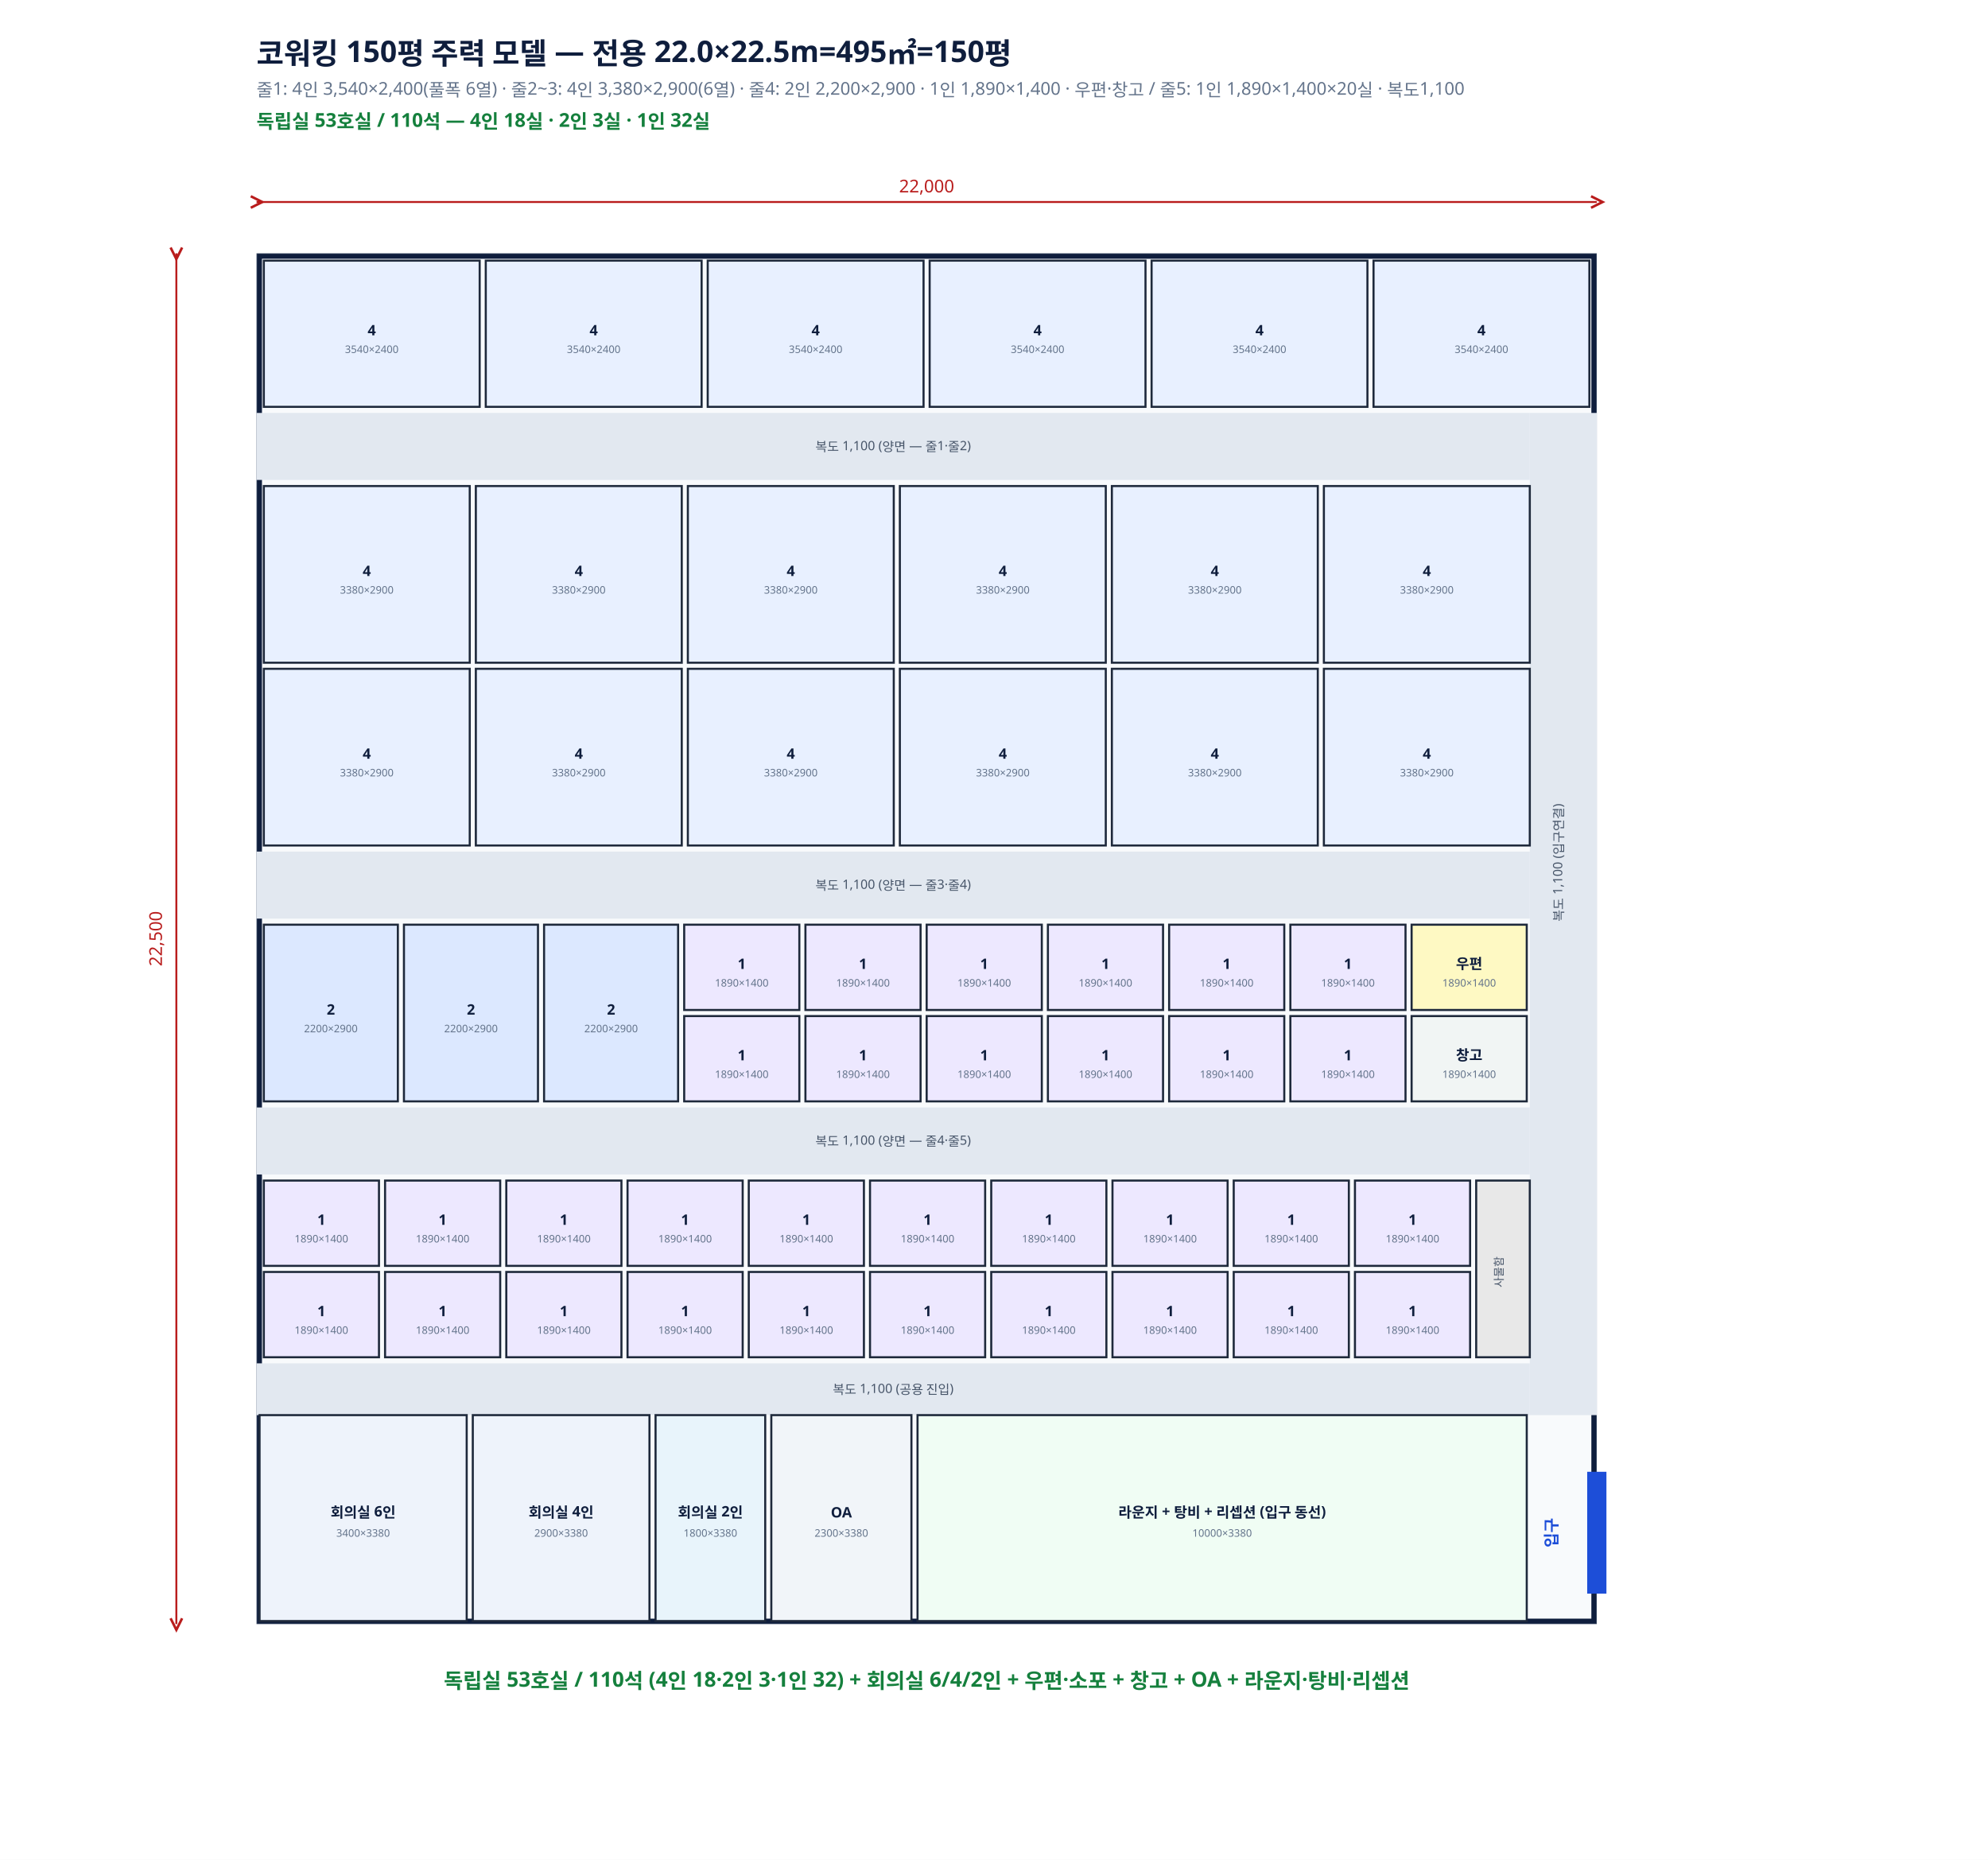
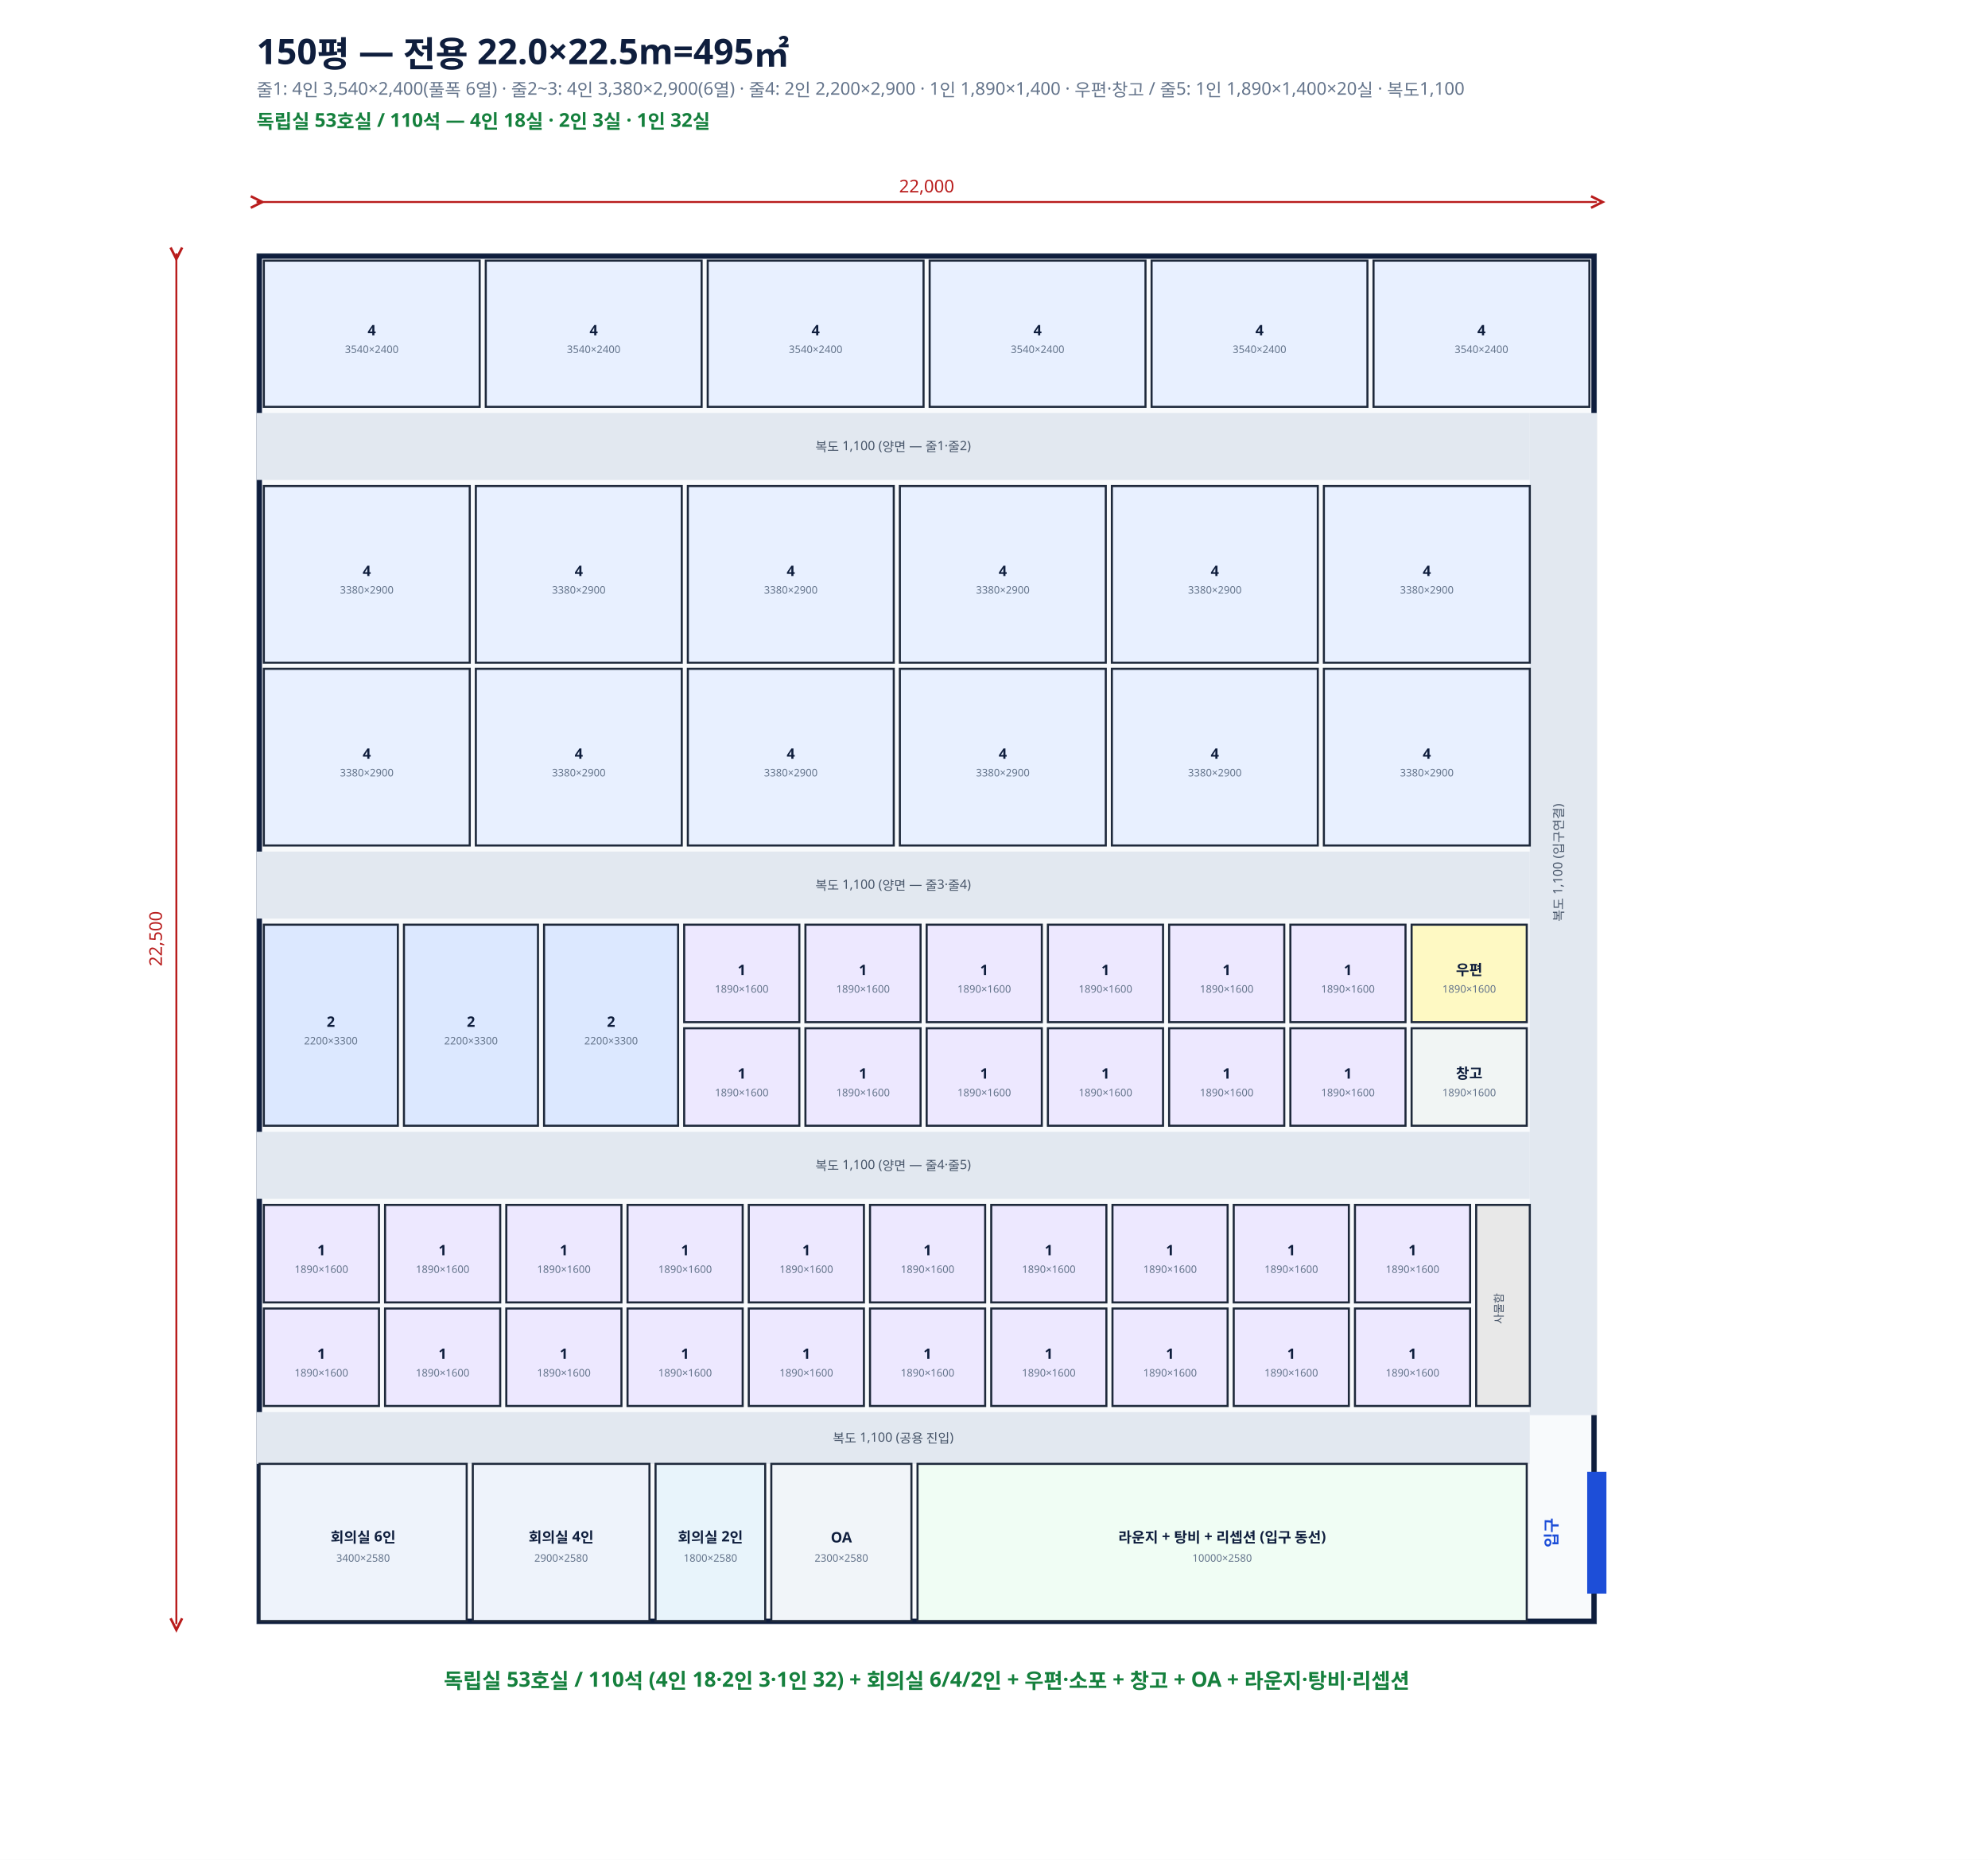
<svg xmlns="http://www.w3.org/2000/svg" width="1240" height="1160" font-family="Malgun Gothic,Pretendard,sans-serif">
  <rect width="1240" height="1160" fill="#fff" />
-   <text x="160" y="40" font-size="18.5" font-weight="800" fill="#0f1e3d">코워킹 150평 주력 모델 — 전용 22.0×22.5m=495㎡=150평</text>
+   <text x="160" y="40" font-size="22" font-weight="800" fill="#0f1e3d">150평 — 전용 22.0×22.5m=495㎡</text>
  <text x="160" y="60" font-size="11" fill="#64748b">줄1: 4인 3,540×2,400(풀폭 6열) · 줄2~3: 4인 3,380×2,900(6열) · 줄4: 2인 2,200×2,900 · 1인 1,890×1,400 · 우편·창고 / 줄5: 1인 1,890×1,400×20실 · 복도1,100</text>
  <rect x="160" y="158" width="836" height="855" fill="#3a4a63" />
  <rect x="161.9" y="159.9" width="832.2" height="851.2" fill="#f8fafc" stroke="#0f1e3d" stroke-width="3" />
  <rect x="954.2" y="257.56" width="41.8" height="625.1" fill="#e2e8f0" />
  <text x="975.1" y="538" font-size="8" fill="#475569" text-anchor="middle" transform="rotate(-90 975.1 538)">복도 1,100 (입구연결)</text>
  <rect x="990" y="918" width="12" height="76" fill="#1d4ed8" />
  <text x="971.3" y="956" font-size="10" font-weight="800" fill="#1d4ed8" text-anchor="middle" transform="rotate(-90 971.3 956)">입구</text>
  <rect x="164.56" y="162.56" width="134.634" height="91.2" fill="#e8f0ff" stroke="#1e293b" stroke-width="1.3" />
  <text x="231.877" y="209.16" font-size="9" font-weight="700" fill="#0f1e3d" text-anchor="middle">4</text>
  <text x="231.877" y="220.16" font-size="6.5" fill="#64748b" text-anchor="middle">3540×2400</text>
  <rect x="302.994" y="162.56" width="134.634" height="91.2" fill="#e8f0ff" stroke="#1e293b" stroke-width="1.3" />
  <text x="370.311" y="209.16" font-size="9" font-weight="700" fill="#0f1e3d" text-anchor="middle">4</text>
  <text x="370.311" y="220.16" font-size="6.5" fill="#64748b" text-anchor="middle">3540×2400</text>
  <rect x="441.428" y="162.56" width="134.634" height="91.2" fill="#e8f0ff" stroke="#1e293b" stroke-width="1.3" />
  <text x="508.745" y="209.16" font-size="9" font-weight="700" fill="#0f1e3d" text-anchor="middle">4</text>
  <text x="508.745" y="220.16" font-size="6.5" fill="#64748b" text-anchor="middle">3540×2400</text>
  <rect x="579.862" y="162.56" width="134.634" height="91.2" fill="#e8f0ff" stroke="#1e293b" stroke-width="1.3" />
  <text x="647.179" y="209.16" font-size="9" font-weight="700" fill="#0f1e3d" text-anchor="middle">4</text>
  <text x="647.179" y="220.16" font-size="6.5" fill="#64748b" text-anchor="middle">3540×2400</text>
  <rect x="718.296" y="162.56" width="134.634" height="91.2" fill="#e8f0ff" stroke="#1e293b" stroke-width="1.3" />
  <text x="785.613" y="209.16" font-size="9" font-weight="700" fill="#0f1e3d" text-anchor="middle">4</text>
  <text x="785.613" y="220.16" font-size="6.5" fill="#64748b" text-anchor="middle">3540×2400</text>
  <rect x="856.73" y="162.56" width="134.634" height="91.2" fill="#e8f0ff" stroke="#1e293b" stroke-width="1.3" />
  <text x="924.047" y="209.16" font-size="9" font-weight="700" fill="#0f1e3d" text-anchor="middle">4</text>
  <text x="924.047" y="220.16" font-size="6.5" fill="#64748b" text-anchor="middle">3540×2400</text>
  <rect x="160" y="257.56" width="794.2" height="41.8" fill="#e2e8f0" />
  <text x="557.1" y="281.46" font-size="8" fill="#475569" text-anchor="middle">복도 1,100  (양면 — 줄1·줄2)</text>
  <rect x="164.56" y="303.16" width="128.44" height="110.2" fill="#e8f0ff" stroke="#1e293b" stroke-width="1.3" />
  <text x="228.78" y="359.26" font-size="9" font-weight="700" fill="#0f1e3d" text-anchor="middle">4</text>
  <text x="228.78" y="370.26" font-size="6.5" fill="#64748b" text-anchor="middle">3380×2900</text>
  <rect x="296.8" y="303.16" width="128.44" height="110.2" fill="#e8f0ff" stroke="#1e293b" stroke-width="1.3" />
  <text x="361.02" y="359.26" font-size="9" font-weight="700" fill="#0f1e3d" text-anchor="middle">4</text>
  <text x="361.02" y="370.26" font-size="6.5" fill="#64748b" text-anchor="middle">3380×2900</text>
  <rect x="429.04" y="303.16" width="128.44" height="110.2" fill="#e8f0ff" stroke="#1e293b" stroke-width="1.3" />
  <text x="493.26" y="359.26" font-size="9" font-weight="700" fill="#0f1e3d" text-anchor="middle">4</text>
  <text x="493.26" y="370.26" font-size="6.5" fill="#64748b" text-anchor="middle">3380×2900</text>
  <rect x="561.28" y="303.16" width="128.44" height="110.2" fill="#e8f0ff" stroke="#1e293b" stroke-width="1.3" />
  <text x="625.5" y="359.26" font-size="9" font-weight="700" fill="#0f1e3d" text-anchor="middle">4</text>
  <text x="625.5" y="370.26" font-size="6.5" fill="#64748b" text-anchor="middle">3380×2900</text>
  <rect x="693.52" y="303.16" width="128.44" height="110.2" fill="#e8f0ff" stroke="#1e293b" stroke-width="1.3" />
  <text x="757.74" y="359.26" font-size="9" font-weight="700" fill="#0f1e3d" text-anchor="middle">4</text>
  <text x="757.74" y="370.26" font-size="6.5" fill="#64748b" text-anchor="middle">3380×2900</text>
  <rect x="825.76" y="303.16" width="128.44" height="110.2" fill="#e8f0ff" stroke="#1e293b" stroke-width="1.3" />
  <text x="889.98" y="359.26" font-size="9" font-weight="700" fill="#0f1e3d" text-anchor="middle">4</text>
  <text x="889.98" y="370.26" font-size="6.5" fill="#64748b" text-anchor="middle">3380×2900</text>
  <rect x="164.56" y="417.16" width="128.44" height="110.2" fill="#e8f0ff" stroke="#1e293b" stroke-width="1.3" />
  <text x="228.78" y="473.26" font-size="9" font-weight="700" fill="#0f1e3d" text-anchor="middle">4</text>
  <text x="228.78" y="484.26" font-size="6.5" fill="#64748b" text-anchor="middle">3380×2900</text>
  <rect x="296.8" y="417.16" width="128.44" height="110.2" fill="#e8f0ff" stroke="#1e293b" stroke-width="1.3" />
  <text x="361.02" y="473.26" font-size="9" font-weight="700" fill="#0f1e3d" text-anchor="middle">4</text>
  <text x="361.02" y="484.26" font-size="6.5" fill="#64748b" text-anchor="middle">3380×2900</text>
  <rect x="429.04" y="417.16" width="128.44" height="110.2" fill="#e8f0ff" stroke="#1e293b" stroke-width="1.3" />
  <text x="493.26" y="473.26" font-size="9" font-weight="700" fill="#0f1e3d" text-anchor="middle">4</text>
  <text x="493.26" y="484.26" font-size="6.5" fill="#64748b" text-anchor="middle">3380×2900</text>
  <rect x="561.28" y="417.16" width="128.44" height="110.2" fill="#e8f0ff" stroke="#1e293b" stroke-width="1.3" />
  <text x="625.5" y="473.26" font-size="9" font-weight="700" fill="#0f1e3d" text-anchor="middle">4</text>
  <text x="625.5" y="484.26" font-size="6.5" fill="#64748b" text-anchor="middle">3380×2900</text>
  <rect x="693.52" y="417.16" width="128.44" height="110.2" fill="#e8f0ff" stroke="#1e293b" stroke-width="1.3" />
  <text x="757.74" y="473.26" font-size="9" font-weight="700" fill="#0f1e3d" text-anchor="middle">4</text>
  <text x="757.74" y="484.26" font-size="6.5" fill="#64748b" text-anchor="middle">3380×2900</text>
  <rect x="825.76" y="417.16" width="128.44" height="110.2" fill="#e8f0ff" stroke="#1e293b" stroke-width="1.3" />
  <text x="889.98" y="473.26" font-size="9" font-weight="700" fill="#0f1e3d" text-anchor="middle">4</text>
  <text x="889.98" y="484.26" font-size="6.5" fill="#64748b" text-anchor="middle">3380×2900</text>
  <rect x="160" y="531.16" width="794.2" height="41.8" fill="#e2e8f0" />
  <text x="557.1" y="555.06" font-size="8" fill="#475569" text-anchor="middle">복도 1,100  (양면 — 줄3·줄4)</text>
-   <rect x="164.56" y="576.76" width="83.6" height="110.2" fill="#dce8ff" stroke="#1e293b" stroke-width="1.3" />
-   <text x="206.36" y="632.86" font-size="9" font-weight="700" fill="#0f1e3d" text-anchor="middle">2</text>
-   <text x="206.36" y="643.86" font-size="6.5" fill="#64748b" text-anchor="middle">2200×2900</text>
-   <rect x="251.96" y="576.76" width="83.6" height="110.2" fill="#dce8ff" stroke="#1e293b" stroke-width="1.3" />
-   <text x="293.76" y="632.86" font-size="9" font-weight="700" fill="#0f1e3d" text-anchor="middle">2</text>
-   <text x="293.76" y="643.86" font-size="6.5" fill="#64748b" text-anchor="middle">2200×2900</text>
-   <rect x="339.36" y="576.76" width="83.6" height="110.2" fill="#dce8ff" stroke="#1e293b" stroke-width="1.3" />
-   <text x="381.16" y="632.86" font-size="9" font-weight="700" fill="#0f1e3d" text-anchor="middle">2</text>
-   <text x="381.16" y="643.86" font-size="6.5" fill="#64748b" text-anchor="middle">2200×2900</text>
-   <rect x="426.76" y="576.76" width="71.82" height="53.2" fill="#ede8ff" stroke="#1e293b" stroke-width="1.3" />
-   <text x="462.67" y="604.36" font-size="9" font-weight="700" fill="#0f1e3d" text-anchor="middle">1</text>
-   <text x="462.67" y="615.36" font-size="6.5" fill="#64748b" text-anchor="middle">1890×1400</text>
-   <rect x="426.76" y="633.76" width="71.82" height="53.2" fill="#ede8ff" stroke="#1e293b" stroke-width="1.3" />
-   <text x="462.67" y="661.36" font-size="9" font-weight="700" fill="#0f1e3d" text-anchor="middle">1</text>
-   <text x="462.67" y="672.36" font-size="6.5" fill="#64748b" text-anchor="middle">1890×1400</text>
-   <rect x="502.38" y="576.76" width="71.82" height="53.2" fill="#ede8ff" stroke="#1e293b" stroke-width="1.3" />
-   <text x="538.29" y="604.36" font-size="9" font-weight="700" fill="#0f1e3d" text-anchor="middle">1</text>
-   <text x="538.29" y="615.36" font-size="6.5" fill="#64748b" text-anchor="middle">1890×1400</text>
-   <rect x="502.38" y="633.76" width="71.82" height="53.2" fill="#ede8ff" stroke="#1e293b" stroke-width="1.3" />
-   <text x="538.29" y="661.36" font-size="9" font-weight="700" fill="#0f1e3d" text-anchor="middle">1</text>
-   <text x="538.29" y="672.36" font-size="6.5" fill="#64748b" text-anchor="middle">1890×1400</text>
-   <rect x="578" y="576.76" width="71.82" height="53.2" fill="#ede8ff" stroke="#1e293b" stroke-width="1.3" />
-   <text x="613.91" y="604.36" font-size="9" font-weight="700" fill="#0f1e3d" text-anchor="middle">1</text>
-   <text x="613.91" y="615.36" font-size="6.5" fill="#64748b" text-anchor="middle">1890×1400</text>
-   <rect x="578" y="633.76" width="71.82" height="53.2" fill="#ede8ff" stroke="#1e293b" stroke-width="1.3" />
-   <text x="613.91" y="661.36" font-size="9" font-weight="700" fill="#0f1e3d" text-anchor="middle">1</text>
-   <text x="613.91" y="672.36" font-size="6.5" fill="#64748b" text-anchor="middle">1890×1400</text>
-   <rect x="653.62" y="576.76" width="71.82" height="53.2" fill="#ede8ff" stroke="#1e293b" stroke-width="1.3" />
-   <text x="689.53" y="604.36" font-size="9" font-weight="700" fill="#0f1e3d" text-anchor="middle">1</text>
-   <text x="689.53" y="615.36" font-size="6.5" fill="#64748b" text-anchor="middle">1890×1400</text>
-   <rect x="653.62" y="633.76" width="71.82" height="53.2" fill="#ede8ff" stroke="#1e293b" stroke-width="1.3" />
-   <text x="689.53" y="661.36" font-size="9" font-weight="700" fill="#0f1e3d" text-anchor="middle">1</text>
-   <text x="689.53" y="672.36" font-size="6.5" fill="#64748b" text-anchor="middle">1890×1400</text>
-   <rect x="729.24" y="576.76" width="71.82" height="53.2" fill="#ede8ff" stroke="#1e293b" stroke-width="1.3" />
-   <text x="765.15" y="604.36" font-size="9" font-weight="700" fill="#0f1e3d" text-anchor="middle">1</text>
-   <text x="765.15" y="615.36" font-size="6.5" fill="#64748b" text-anchor="middle">1890×1400</text>
-   <rect x="729.24" y="633.76" width="71.82" height="53.2" fill="#ede8ff" stroke="#1e293b" stroke-width="1.3" />
-   <text x="765.15" y="661.36" font-size="9" font-weight="700" fill="#0f1e3d" text-anchor="middle">1</text>
-   <text x="765.15" y="672.36" font-size="6.5" fill="#64748b" text-anchor="middle">1890×1400</text>
-   <rect x="804.86" y="576.76" width="71.82" height="53.2" fill="#ede8ff" stroke="#1e293b" stroke-width="1.3" />
-   <text x="840.77" y="604.36" font-size="9" font-weight="700" fill="#0f1e3d" text-anchor="middle">1</text>
-   <text x="840.77" y="615.36" font-size="6.5" fill="#64748b" text-anchor="middle">1890×1400</text>
-   <rect x="804.86" y="633.76" width="71.82" height="53.2" fill="#ede8ff" stroke="#1e293b" stroke-width="1.3" />
-   <text x="840.77" y="661.36" font-size="9" font-weight="700" fill="#0f1e3d" text-anchor="middle">1</text>
-   <text x="840.77" y="672.36" font-size="6.5" fill="#64748b" text-anchor="middle">1890×1400</text>
-   <rect x="880.48" y="576.76" width="71.82" height="53.2" fill="#fef9c3" stroke="#1e293b" stroke-width="1.3" />
-   <text x="916.39" y="604.36" font-size="9" font-weight="700" fill="#0f1e3d" text-anchor="middle">우편</text>
-   <text x="916.39" y="615.36" font-size="6.5" fill="#64748b" text-anchor="middle">1890×1400</text>
-   <rect x="880.48" y="633.76" width="71.82" height="53.2" fill="#f1f5f4" stroke="#1e293b" stroke-width="1.3" />
-   <text x="916.39" y="661.36" font-size="9" font-weight="700" fill="#0f1e3d" text-anchor="middle">창고</text>
-   <text x="916.39" y="672.36" font-size="6.5" fill="#64748b" text-anchor="middle">1890×1400</text>
-   <rect x="160" y="690.76" width="794.2" height="41.8" fill="#e2e8f0" />
-   <text x="557.1" y="714.66" font-size="8" fill="#475569" text-anchor="middle">복도 1,100  (양면 — 줄4·줄5)</text>
-   <rect x="164.56" y="736.36" width="71.82" height="53.2" fill="#ede8ff" stroke="#1e293b" stroke-width="1.3" />
-   <text x="200.47" y="763.96" font-size="9" font-weight="700" fill="#0f1e3d" text-anchor="middle">1</text>
-   <text x="200.47" y="774.96" font-size="6.5" fill="#64748b" text-anchor="middle">1890×1400</text>
-   <rect x="164.56" y="793.36" width="71.82" height="53.2" fill="#ede8ff" stroke="#1e293b" stroke-width="1.3" />
-   <text x="200.47" y="820.96" font-size="9" font-weight="700" fill="#0f1e3d" text-anchor="middle">1</text>
-   <text x="200.47" y="831.96" font-size="6.5" fill="#64748b" text-anchor="middle">1890×1400</text>
-   <rect x="240.18" y="736.36" width="71.82" height="53.2" fill="#ede8ff" stroke="#1e293b" stroke-width="1.3" />
-   <text x="276.09" y="763.96" font-size="9" font-weight="700" fill="#0f1e3d" text-anchor="middle">1</text>
-   <text x="276.09" y="774.96" font-size="6.5" fill="#64748b" text-anchor="middle">1890×1400</text>
-   <rect x="240.18" y="793.36" width="71.82" height="53.2" fill="#ede8ff" stroke="#1e293b" stroke-width="1.3" />
-   <text x="276.09" y="820.96" font-size="9" font-weight="700" fill="#0f1e3d" text-anchor="middle">1</text>
-   <text x="276.09" y="831.96" font-size="6.5" fill="#64748b" text-anchor="middle">1890×1400</text>
-   <rect x="315.8" y="736.36" width="71.82" height="53.2" fill="#ede8ff" stroke="#1e293b" stroke-width="1.3" />
-   <text x="351.71" y="763.96" font-size="9" font-weight="700" fill="#0f1e3d" text-anchor="middle">1</text>
-   <text x="351.71" y="774.96" font-size="6.5" fill="#64748b" text-anchor="middle">1890×1400</text>
-   <rect x="315.8" y="793.36" width="71.82" height="53.2" fill="#ede8ff" stroke="#1e293b" stroke-width="1.3" />
-   <text x="351.71" y="820.96" font-size="9" font-weight="700" fill="#0f1e3d" text-anchor="middle">1</text>
-   <text x="351.71" y="831.96" font-size="6.5" fill="#64748b" text-anchor="middle">1890×1400</text>
-   <rect x="391.42" y="736.36" width="71.82" height="53.2" fill="#ede8ff" stroke="#1e293b" stroke-width="1.3" />
-   <text x="427.33" y="763.96" font-size="9" font-weight="700" fill="#0f1e3d" text-anchor="middle">1</text>
-   <text x="427.33" y="774.96" font-size="6.5" fill="#64748b" text-anchor="middle">1890×1400</text>
-   <rect x="391.42" y="793.36" width="71.82" height="53.2" fill="#ede8ff" stroke="#1e293b" stroke-width="1.3" />
-   <text x="427.33" y="820.96" font-size="9" font-weight="700" fill="#0f1e3d" text-anchor="middle">1</text>
-   <text x="427.33" y="831.96" font-size="6.5" fill="#64748b" text-anchor="middle">1890×1400</text>
-   <rect x="467.04" y="736.36" width="71.82" height="53.2" fill="#ede8ff" stroke="#1e293b" stroke-width="1.3" />
-   <text x="502.95" y="763.96" font-size="9" font-weight="700" fill="#0f1e3d" text-anchor="middle">1</text>
-   <text x="502.95" y="774.96" font-size="6.5" fill="#64748b" text-anchor="middle">1890×1400</text>
-   <rect x="467.04" y="793.36" width="71.82" height="53.2" fill="#ede8ff" stroke="#1e293b" stroke-width="1.3" />
-   <text x="502.95" y="820.96" font-size="9" font-weight="700" fill="#0f1e3d" text-anchor="middle">1</text>
-   <text x="502.95" y="831.96" font-size="6.5" fill="#64748b" text-anchor="middle">1890×1400</text>
-   <rect x="542.66" y="736.36" width="71.82" height="53.2" fill="#ede8ff" stroke="#1e293b" stroke-width="1.3" />
-   <text x="578.57" y="763.96" font-size="9" font-weight="700" fill="#0f1e3d" text-anchor="middle">1</text>
-   <text x="578.57" y="774.96" font-size="6.5" fill="#64748b" text-anchor="middle">1890×1400</text>
-   <rect x="542.66" y="793.36" width="71.82" height="53.2" fill="#ede8ff" stroke="#1e293b" stroke-width="1.3" />
-   <text x="578.57" y="820.96" font-size="9" font-weight="700" fill="#0f1e3d" text-anchor="middle">1</text>
-   <text x="578.57" y="831.96" font-size="6.5" fill="#64748b" text-anchor="middle">1890×1400</text>
-   <rect x="618.28" y="736.36" width="71.82" height="53.2" fill="#ede8ff" stroke="#1e293b" stroke-width="1.3" />
-   <text x="654.19" y="763.96" font-size="9" font-weight="700" fill="#0f1e3d" text-anchor="middle">1</text>
-   <text x="654.19" y="774.96" font-size="6.5" fill="#64748b" text-anchor="middle">1890×1400</text>
-   <rect x="618.28" y="793.36" width="71.82" height="53.2" fill="#ede8ff" stroke="#1e293b" stroke-width="1.3" />
-   <text x="654.19" y="820.96" font-size="9" font-weight="700" fill="#0f1e3d" text-anchor="middle">1</text>
-   <text x="654.19" y="831.96" font-size="6.5" fill="#64748b" text-anchor="middle">1890×1400</text>
-   <rect x="693.9" y="736.36" width="71.82" height="53.2" fill="#ede8ff" stroke="#1e293b" stroke-width="1.3" />
-   <text x="729.81" y="763.96" font-size="9" font-weight="700" fill="#0f1e3d" text-anchor="middle">1</text>
-   <text x="729.81" y="774.96" font-size="6.5" fill="#64748b" text-anchor="middle">1890×1400</text>
-   <rect x="693.9" y="793.36" width="71.82" height="53.2" fill="#ede8ff" stroke="#1e293b" stroke-width="1.3" />
-   <text x="729.81" y="820.96" font-size="9" font-weight="700" fill="#0f1e3d" text-anchor="middle">1</text>
-   <text x="729.81" y="831.96" font-size="6.5" fill="#64748b" text-anchor="middle">1890×1400</text>
-   <rect x="769.52" y="736.36" width="71.82" height="53.2" fill="#ede8ff" stroke="#1e293b" stroke-width="1.3" />
-   <text x="805.43" y="763.96" font-size="9" font-weight="700" fill="#0f1e3d" text-anchor="middle">1</text>
-   <text x="805.43" y="774.96" font-size="6.5" fill="#64748b" text-anchor="middle">1890×1400</text>
-   <rect x="769.52" y="793.36" width="71.82" height="53.2" fill="#ede8ff" stroke="#1e293b" stroke-width="1.3" />
-   <text x="805.43" y="820.96" font-size="9" font-weight="700" fill="#0f1e3d" text-anchor="middle">1</text>
-   <text x="805.43" y="831.96" font-size="6.5" fill="#64748b" text-anchor="middle">1890×1400</text>
-   <rect x="845.14" y="736.36" width="71.82" height="53.2" fill="#ede8ff" stroke="#1e293b" stroke-width="1.3" />
-   <text x="881.05" y="763.96" font-size="9" font-weight="700" fill="#0f1e3d" text-anchor="middle">1</text>
-   <text x="881.05" y="774.96" font-size="6.5" fill="#64748b" text-anchor="middle">1890×1400</text>
-   <rect x="845.14" y="793.36" width="71.82" height="53.2" fill="#ede8ff" stroke="#1e293b" stroke-width="1.3" />
-   <text x="881.05" y="820.96" font-size="9" font-weight="700" fill="#0f1e3d" text-anchor="middle">1</text>
-   <text x="881.05" y="831.96" font-size="6.5" fill="#64748b" text-anchor="middle">1890×1400</text>
-   <rect x="920.76" y="736.36" width="33.44" height="110.2" fill="#e8e8e8" stroke="#1e293b" stroke-width="1.3" />
-   <text x="937.48" y="793.36" font-size="7" fill="#475569" text-anchor="middle" transform="rotate(-90 937.48 793.36)">사물함</text>
-   <rect x="160" y="850.36" width="794.2" height="32.3" fill="#e2e8f0" />
-   <text x="557.1" y="869.51" font-size="8" fill="#475569" text-anchor="middle">복도 1,100 (공용 진입)</text>
-   <rect x="161.9" y="882.66" width="129.2" height="128.44" fill="#eef3fb" stroke="#1e293b" stroke-width="1.3" />
-   <text x="226.5" y="946.5" font-size="9" font-weight="700" fill="#0f1e3d" text-anchor="middle">회의실 6인</text>
-   <text x="226.5" y="958.5" font-size="6.5" fill="#64748b" text-anchor="middle">3400×3380</text>
-   <rect x="294.9" y="882.66" width="110.2" height="128.44" fill="#eef3fb" stroke="#1e293b" stroke-width="1.3" />
-   <text x="350" y="946.5" font-size="9" font-weight="700" fill="#0f1e3d" text-anchor="middle">회의실 4인</text>
-   <text x="350" y="958.5" font-size="6.5" fill="#64748b" text-anchor="middle">2900×3380</text>
-   <rect x="408.9" y="882.66" width="68.4" height="128.44" fill="#e8f4fb" stroke="#1e293b" stroke-width="1.3" />
-   <text x="443.1" y="946.5" font-size="9" font-weight="700" fill="#0f1e3d" text-anchor="middle">회의실 2인</text>
-   <text x="443.1" y="958.5" font-size="6.5" fill="#64748b" text-anchor="middle">1800×3380</text>
-   <rect x="481.1" y="882.66" width="87.4" height="128.44" fill="#f1f5f9" stroke="#1e293b" stroke-width="1.3" />
-   <text x="524.8" y="946.5" font-size="9" font-weight="700" fill="#0f1e3d" text-anchor="middle">OA</text>
-   <text x="524.8" y="958.5" font-size="6.5" fill="#64748b" text-anchor="middle">2300×3380</text>
-   <rect x="572.3" y="882.66" width="380" height="128.44" fill="#f0fdf4" stroke="#1e293b" stroke-width="1.3" />
-   <text x="762.3" y="946.5" font-size="9" font-weight="700" fill="#0f1e3d" text-anchor="middle">라운지 + 탕비 + 리셉션 (입구 동선)</text>
-   <text x="762.3" y="958.5" font-size="6.5" fill="#64748b" text-anchor="middle">10000×3380</text>
+   <rect x="164.56" y="576.76" width="83.6" height="125.4" fill="#dce8ff" stroke="#1e293b" stroke-width="1.3" />
+   <text x="206.36" y="640.46" font-size="9" font-weight="700" fill="#0f1e3d" text-anchor="middle">2</text>
+   <text x="206.36" y="651.46" font-size="6.5" fill="#64748b" text-anchor="middle">2200×3300</text>
+   <rect x="251.96" y="576.76" width="83.6" height="125.4" fill="#dce8ff" stroke="#1e293b" stroke-width="1.3" />
+   <text x="293.76" y="640.46" font-size="9" font-weight="700" fill="#0f1e3d" text-anchor="middle">2</text>
+   <text x="293.76" y="651.46" font-size="6.5" fill="#64748b" text-anchor="middle">2200×3300</text>
+   <rect x="339.36" y="576.76" width="83.6" height="125.4" fill="#dce8ff" stroke="#1e293b" stroke-width="1.3" />
+   <text x="381.16" y="640.46" font-size="9" font-weight="700" fill="#0f1e3d" text-anchor="middle">2</text>
+   <text x="381.16" y="651.46" font-size="6.5" fill="#64748b" text-anchor="middle">2200×3300</text>
+   <rect x="426.76" y="576.76" width="71.82" height="60.8" fill="#ede8ff" stroke="#1e293b" stroke-width="1.3" />
+   <text x="462.67" y="608.16" font-size="9" font-weight="700" fill="#0f1e3d" text-anchor="middle">1</text>
+   <text x="462.67" y="619.16" font-size="6.5" fill="#64748b" text-anchor="middle">1890×1600</text>
+   <rect x="426.76" y="641.36" width="71.82" height="60.8" fill="#ede8ff" stroke="#1e293b" stroke-width="1.3" />
+   <text x="462.67" y="672.76" font-size="9" font-weight="700" fill="#0f1e3d" text-anchor="middle">1</text>
+   <text x="462.67" y="683.76" font-size="6.5" fill="#64748b" text-anchor="middle">1890×1600</text>
+   <rect x="502.38" y="576.76" width="71.82" height="60.8" fill="#ede8ff" stroke="#1e293b" stroke-width="1.3" />
+   <text x="538.29" y="608.16" font-size="9" font-weight="700" fill="#0f1e3d" text-anchor="middle">1</text>
+   <text x="538.29" y="619.16" font-size="6.5" fill="#64748b" text-anchor="middle">1890×1600</text>
+   <rect x="502.38" y="641.36" width="71.82" height="60.8" fill="#ede8ff" stroke="#1e293b" stroke-width="1.3" />
+   <text x="538.29" y="672.76" font-size="9" font-weight="700" fill="#0f1e3d" text-anchor="middle">1</text>
+   <text x="538.29" y="683.76" font-size="6.5" fill="#64748b" text-anchor="middle">1890×1600</text>
+   <rect x="578" y="576.76" width="71.82" height="60.8" fill="#ede8ff" stroke="#1e293b" stroke-width="1.3" />
+   <text x="613.91" y="608.16" font-size="9" font-weight="700" fill="#0f1e3d" text-anchor="middle">1</text>
+   <text x="613.91" y="619.16" font-size="6.5" fill="#64748b" text-anchor="middle">1890×1600</text>
+   <rect x="578" y="641.36" width="71.82" height="60.8" fill="#ede8ff" stroke="#1e293b" stroke-width="1.3" />
+   <text x="613.91" y="672.76" font-size="9" font-weight="700" fill="#0f1e3d" text-anchor="middle">1</text>
+   <text x="613.91" y="683.76" font-size="6.5" fill="#64748b" text-anchor="middle">1890×1600</text>
+   <rect x="653.62" y="576.76" width="71.82" height="60.8" fill="#ede8ff" stroke="#1e293b" stroke-width="1.3" />
+   <text x="689.53" y="608.16" font-size="9" font-weight="700" fill="#0f1e3d" text-anchor="middle">1</text>
+   <text x="689.53" y="619.16" font-size="6.5" fill="#64748b" text-anchor="middle">1890×1600</text>
+   <rect x="653.62" y="641.36" width="71.82" height="60.8" fill="#ede8ff" stroke="#1e293b" stroke-width="1.3" />
+   <text x="689.53" y="672.76" font-size="9" font-weight="700" fill="#0f1e3d" text-anchor="middle">1</text>
+   <text x="689.53" y="683.76" font-size="6.5" fill="#64748b" text-anchor="middle">1890×1600</text>
+   <rect x="729.24" y="576.76" width="71.82" height="60.8" fill="#ede8ff" stroke="#1e293b" stroke-width="1.3" />
+   <text x="765.15" y="608.16" font-size="9" font-weight="700" fill="#0f1e3d" text-anchor="middle">1</text>
+   <text x="765.15" y="619.16" font-size="6.5" fill="#64748b" text-anchor="middle">1890×1600</text>
+   <rect x="729.24" y="641.36" width="71.82" height="60.8" fill="#ede8ff" stroke="#1e293b" stroke-width="1.3" />
+   <text x="765.15" y="672.76" font-size="9" font-weight="700" fill="#0f1e3d" text-anchor="middle">1</text>
+   <text x="765.15" y="683.76" font-size="6.5" fill="#64748b" text-anchor="middle">1890×1600</text>
+   <rect x="804.86" y="576.76" width="71.82" height="60.8" fill="#ede8ff" stroke="#1e293b" stroke-width="1.3" />
+   <text x="840.77" y="608.16" font-size="9" font-weight="700" fill="#0f1e3d" text-anchor="middle">1</text>
+   <text x="840.77" y="619.16" font-size="6.5" fill="#64748b" text-anchor="middle">1890×1600</text>
+   <rect x="804.86" y="641.36" width="71.82" height="60.8" fill="#ede8ff" stroke="#1e293b" stroke-width="1.3" />
+   <text x="840.77" y="672.76" font-size="9" font-weight="700" fill="#0f1e3d" text-anchor="middle">1</text>
+   <text x="840.77" y="683.76" font-size="6.5" fill="#64748b" text-anchor="middle">1890×1600</text>
+   <rect x="880.48" y="576.76" width="71.82" height="60.8" fill="#fef9c3" stroke="#1e293b" stroke-width="1.3" />
+   <text x="916.39" y="608.16" font-size="9" font-weight="700" fill="#0f1e3d" text-anchor="middle">우편</text>
+   <text x="916.39" y="619.16" font-size="6.5" fill="#64748b" text-anchor="middle">1890×1600</text>
+   <rect x="880.48" y="641.36" width="71.82" height="60.8" fill="#f1f5f4" stroke="#1e293b" stroke-width="1.3" />
+   <text x="916.39" y="672.76" font-size="9" font-weight="700" fill="#0f1e3d" text-anchor="middle">창고</text>
+   <text x="916.39" y="683.76" font-size="6.5" fill="#64748b" text-anchor="middle">1890×1600</text>
+   <rect x="160" y="705.96" width="794.2" height="41.8" fill="#e2e8f0" />
+   <text x="557.1" y="729.86" font-size="8" fill="#475569" text-anchor="middle">복도 1,100  (양면 — 줄4·줄5)</text>
+   <rect x="164.56" y="751.56" width="71.82" height="60.8" fill="#ede8ff" stroke="#1e293b" stroke-width="1.3" />
+   <text x="200.47" y="782.96" font-size="9" font-weight="700" fill="#0f1e3d" text-anchor="middle">1</text>
+   <text x="200.47" y="793.96" font-size="6.5" fill="#64748b" text-anchor="middle">1890×1600</text>
+   <rect x="164.56" y="816.16" width="71.82" height="60.8" fill="#ede8ff" stroke="#1e293b" stroke-width="1.3" />
+   <text x="200.47" y="847.56" font-size="9" font-weight="700" fill="#0f1e3d" text-anchor="middle">1</text>
+   <text x="200.47" y="858.56" font-size="6.5" fill="#64748b" text-anchor="middle">1890×1600</text>
+   <rect x="240.18" y="751.56" width="71.82" height="60.8" fill="#ede8ff" stroke="#1e293b" stroke-width="1.3" />
+   <text x="276.09" y="782.96" font-size="9" font-weight="700" fill="#0f1e3d" text-anchor="middle">1</text>
+   <text x="276.09" y="793.96" font-size="6.5" fill="#64748b" text-anchor="middle">1890×1600</text>
+   <rect x="240.18" y="816.16" width="71.82" height="60.8" fill="#ede8ff" stroke="#1e293b" stroke-width="1.3" />
+   <text x="276.09" y="847.56" font-size="9" font-weight="700" fill="#0f1e3d" text-anchor="middle">1</text>
+   <text x="276.09" y="858.56" font-size="6.5" fill="#64748b" text-anchor="middle">1890×1600</text>
+   <rect x="315.8" y="751.56" width="71.82" height="60.8" fill="#ede8ff" stroke="#1e293b" stroke-width="1.3" />
+   <text x="351.71" y="782.96" font-size="9" font-weight="700" fill="#0f1e3d" text-anchor="middle">1</text>
+   <text x="351.71" y="793.96" font-size="6.5" fill="#64748b" text-anchor="middle">1890×1600</text>
+   <rect x="315.8" y="816.16" width="71.82" height="60.8" fill="#ede8ff" stroke="#1e293b" stroke-width="1.3" />
+   <text x="351.71" y="847.56" font-size="9" font-weight="700" fill="#0f1e3d" text-anchor="middle">1</text>
+   <text x="351.71" y="858.56" font-size="6.5" fill="#64748b" text-anchor="middle">1890×1600</text>
+   <rect x="391.42" y="751.56" width="71.82" height="60.8" fill="#ede8ff" stroke="#1e293b" stroke-width="1.3" />
+   <text x="427.33" y="782.96" font-size="9" font-weight="700" fill="#0f1e3d" text-anchor="middle">1</text>
+   <text x="427.33" y="793.96" font-size="6.5" fill="#64748b" text-anchor="middle">1890×1600</text>
+   <rect x="391.42" y="816.16" width="71.82" height="60.8" fill="#ede8ff" stroke="#1e293b" stroke-width="1.3" />
+   <text x="427.33" y="847.56" font-size="9" font-weight="700" fill="#0f1e3d" text-anchor="middle">1</text>
+   <text x="427.33" y="858.56" font-size="6.5" fill="#64748b" text-anchor="middle">1890×1600</text>
+   <rect x="467.04" y="751.56" width="71.82" height="60.8" fill="#ede8ff" stroke="#1e293b" stroke-width="1.3" />
+   <text x="502.95" y="782.96" font-size="9" font-weight="700" fill="#0f1e3d" text-anchor="middle">1</text>
+   <text x="502.95" y="793.96" font-size="6.5" fill="#64748b" text-anchor="middle">1890×1600</text>
+   <rect x="467.04" y="816.16" width="71.82" height="60.8" fill="#ede8ff" stroke="#1e293b" stroke-width="1.3" />
+   <text x="502.95" y="847.56" font-size="9" font-weight="700" fill="#0f1e3d" text-anchor="middle">1</text>
+   <text x="502.95" y="858.56" font-size="6.5" fill="#64748b" text-anchor="middle">1890×1600</text>
+   <rect x="542.66" y="751.56" width="71.82" height="60.8" fill="#ede8ff" stroke="#1e293b" stroke-width="1.3" />
+   <text x="578.57" y="782.96" font-size="9" font-weight="700" fill="#0f1e3d" text-anchor="middle">1</text>
+   <text x="578.57" y="793.96" font-size="6.5" fill="#64748b" text-anchor="middle">1890×1600</text>
+   <rect x="542.66" y="816.16" width="71.82" height="60.8" fill="#ede8ff" stroke="#1e293b" stroke-width="1.3" />
+   <text x="578.57" y="847.56" font-size="9" font-weight="700" fill="#0f1e3d" text-anchor="middle">1</text>
+   <text x="578.57" y="858.56" font-size="6.5" fill="#64748b" text-anchor="middle">1890×1600</text>
+   <rect x="618.28" y="751.56" width="71.82" height="60.8" fill="#ede8ff" stroke="#1e293b" stroke-width="1.3" />
+   <text x="654.19" y="782.96" font-size="9" font-weight="700" fill="#0f1e3d" text-anchor="middle">1</text>
+   <text x="654.19" y="793.96" font-size="6.5" fill="#64748b" text-anchor="middle">1890×1600</text>
+   <rect x="618.28" y="816.16" width="71.82" height="60.8" fill="#ede8ff" stroke="#1e293b" stroke-width="1.3" />
+   <text x="654.19" y="847.56" font-size="9" font-weight="700" fill="#0f1e3d" text-anchor="middle">1</text>
+   <text x="654.19" y="858.56" font-size="6.5" fill="#64748b" text-anchor="middle">1890×1600</text>
+   <rect x="693.9" y="751.56" width="71.82" height="60.8" fill="#ede8ff" stroke="#1e293b" stroke-width="1.3" />
+   <text x="729.81" y="782.96" font-size="9" font-weight="700" fill="#0f1e3d" text-anchor="middle">1</text>
+   <text x="729.81" y="793.96" font-size="6.5" fill="#64748b" text-anchor="middle">1890×1600</text>
+   <rect x="693.9" y="816.16" width="71.82" height="60.8" fill="#ede8ff" stroke="#1e293b" stroke-width="1.3" />
+   <text x="729.81" y="847.56" font-size="9" font-weight="700" fill="#0f1e3d" text-anchor="middle">1</text>
+   <text x="729.81" y="858.56" font-size="6.5" fill="#64748b" text-anchor="middle">1890×1600</text>
+   <rect x="769.52" y="751.56" width="71.82" height="60.8" fill="#ede8ff" stroke="#1e293b" stroke-width="1.3" />
+   <text x="805.43" y="782.96" font-size="9" font-weight="700" fill="#0f1e3d" text-anchor="middle">1</text>
+   <text x="805.43" y="793.96" font-size="6.5" fill="#64748b" text-anchor="middle">1890×1600</text>
+   <rect x="769.52" y="816.16" width="71.82" height="60.8" fill="#ede8ff" stroke="#1e293b" stroke-width="1.3" />
+   <text x="805.43" y="847.56" font-size="9" font-weight="700" fill="#0f1e3d" text-anchor="middle">1</text>
+   <text x="805.43" y="858.56" font-size="6.5" fill="#64748b" text-anchor="middle">1890×1600</text>
+   <rect x="845.14" y="751.56" width="71.82" height="60.8" fill="#ede8ff" stroke="#1e293b" stroke-width="1.3" />
+   <text x="881.05" y="782.96" font-size="9" font-weight="700" fill="#0f1e3d" text-anchor="middle">1</text>
+   <text x="881.05" y="793.96" font-size="6.5" fill="#64748b" text-anchor="middle">1890×1600</text>
+   <rect x="845.14" y="816.16" width="71.82" height="60.8" fill="#ede8ff" stroke="#1e293b" stroke-width="1.3" />
+   <text x="881.05" y="847.56" font-size="9" font-weight="700" fill="#0f1e3d" text-anchor="middle">1</text>
+   <text x="881.05" y="858.56" font-size="6.5" fill="#64748b" text-anchor="middle">1890×1600</text>
+   <rect x="920.76" y="751.56" width="33.44" height="125.4" fill="#e8e8e8" stroke="#1e293b" stroke-width="1.3" />
+   <text x="937.48" y="816.16" font-size="7" fill="#475569" text-anchor="middle" transform="rotate(-90 937.48 816.16)">사물함</text>
+   <rect x="160" y="880.76" width="794.2" height="32.3" fill="#e2e8f0" />
+   <text x="557.1" y="899.91" font-size="8" fill="#475569" text-anchor="middle">복도 1,100 (공용 진입)</text>
+   <rect x="161.9" y="913.06" width="129.2" height="98.04" fill="#eef3fb" stroke="#1e293b" stroke-width="1.3" />
+   <text x="226.5" y="962.08" font-size="9" font-weight="700" fill="#0f1e3d" text-anchor="middle">회의실 6인</text>
+   <text x="226.5" y="974.08" font-size="6.5" fill="#64748b" text-anchor="middle">3400×2580</text>
+   <rect x="294.9" y="913.06" width="110.2" height="98.04" fill="#eef3fb" stroke="#1e293b" stroke-width="1.3" />
+   <text x="350" y="962.08" font-size="9" font-weight="700" fill="#0f1e3d" text-anchor="middle">회의실 4인</text>
+   <text x="350" y="974.08" font-size="6.5" fill="#64748b" text-anchor="middle">2900×2580</text>
+   <rect x="408.9" y="913.06" width="68.4" height="98.04" fill="#e8f4fb" stroke="#1e293b" stroke-width="1.3" />
+   <text x="443.1" y="962.08" font-size="9" font-weight="700" fill="#0f1e3d" text-anchor="middle">회의실 2인</text>
+   <text x="443.1" y="974.08" font-size="6.5" fill="#64748b" text-anchor="middle">1800×2580</text>
+   <rect x="481.1" y="913.06" width="87.4" height="98.04" fill="#f1f5f9" stroke="#1e293b" stroke-width="1.3" />
+   <text x="524.8" y="962.08" font-size="9" font-weight="700" fill="#0f1e3d" text-anchor="middle">OA</text>
+   <text x="524.8" y="974.08" font-size="6.5" fill="#64748b" text-anchor="middle">2300×2580</text>
+   <rect x="572.3" y="913.06" width="380" height="98.04" fill="#f0fdf4" stroke="#1e293b" stroke-width="1.3" />
+   <text x="762.3" y="962.08" font-size="9" font-weight="700" fill="#0f1e3d" text-anchor="middle">라운지 + 탕비 + 리셉션 (입구 동선)</text>
+   <text x="762.3" y="974.08" font-size="6.5" fill="#64748b" text-anchor="middle">10000×2580</text>
  <text x="578" y="1053" font-size="13" font-weight="800" fill="#15803d" text-anchor="middle">독립실 53호실 / 110석 (4인 18·2인 3·1인 32) + 회의실 6/4/2인 + 우편·소포 + 창고 + OA + 라운지·탕비·리셉션</text>
  <defs>
    <marker id="a" markerWidth="10" markerHeight="10" refX="5" refY="5" orient="auto">
      <path d="M2,2 L8,5 L2,8" fill="none" stroke="#b91c1c" stroke-width="1.3" />
    </marker>
  </defs>
  <line x1="160" y1="126" x2="996" y2="126" stroke="#b91c1c" stroke-width="1.2" marker-start="url(#a)" marker-end="url(#a)" />
  <text x="578" y="120" font-size="11" fill="#b91c1c" text-anchor="middle">22,000</text>
  <line x1="110" y1="158" x2="110" y2="1013" stroke="#b91c1c" stroke-width="1.2" marker-start="url(#a)" marker-end="url(#a)" />
  <text x="101" y="585.5" font-size="11" fill="#b91c1c" text-anchor="middle" transform="rotate(-90 101 585.5)">22,500</text>
  <text x="160" y="80" font-size="12" font-weight="700" fill="#15803d">독립실 53호실 / 110석 — 4인 18실 · 2인 3실 · 1인 32실</text>
</svg>
